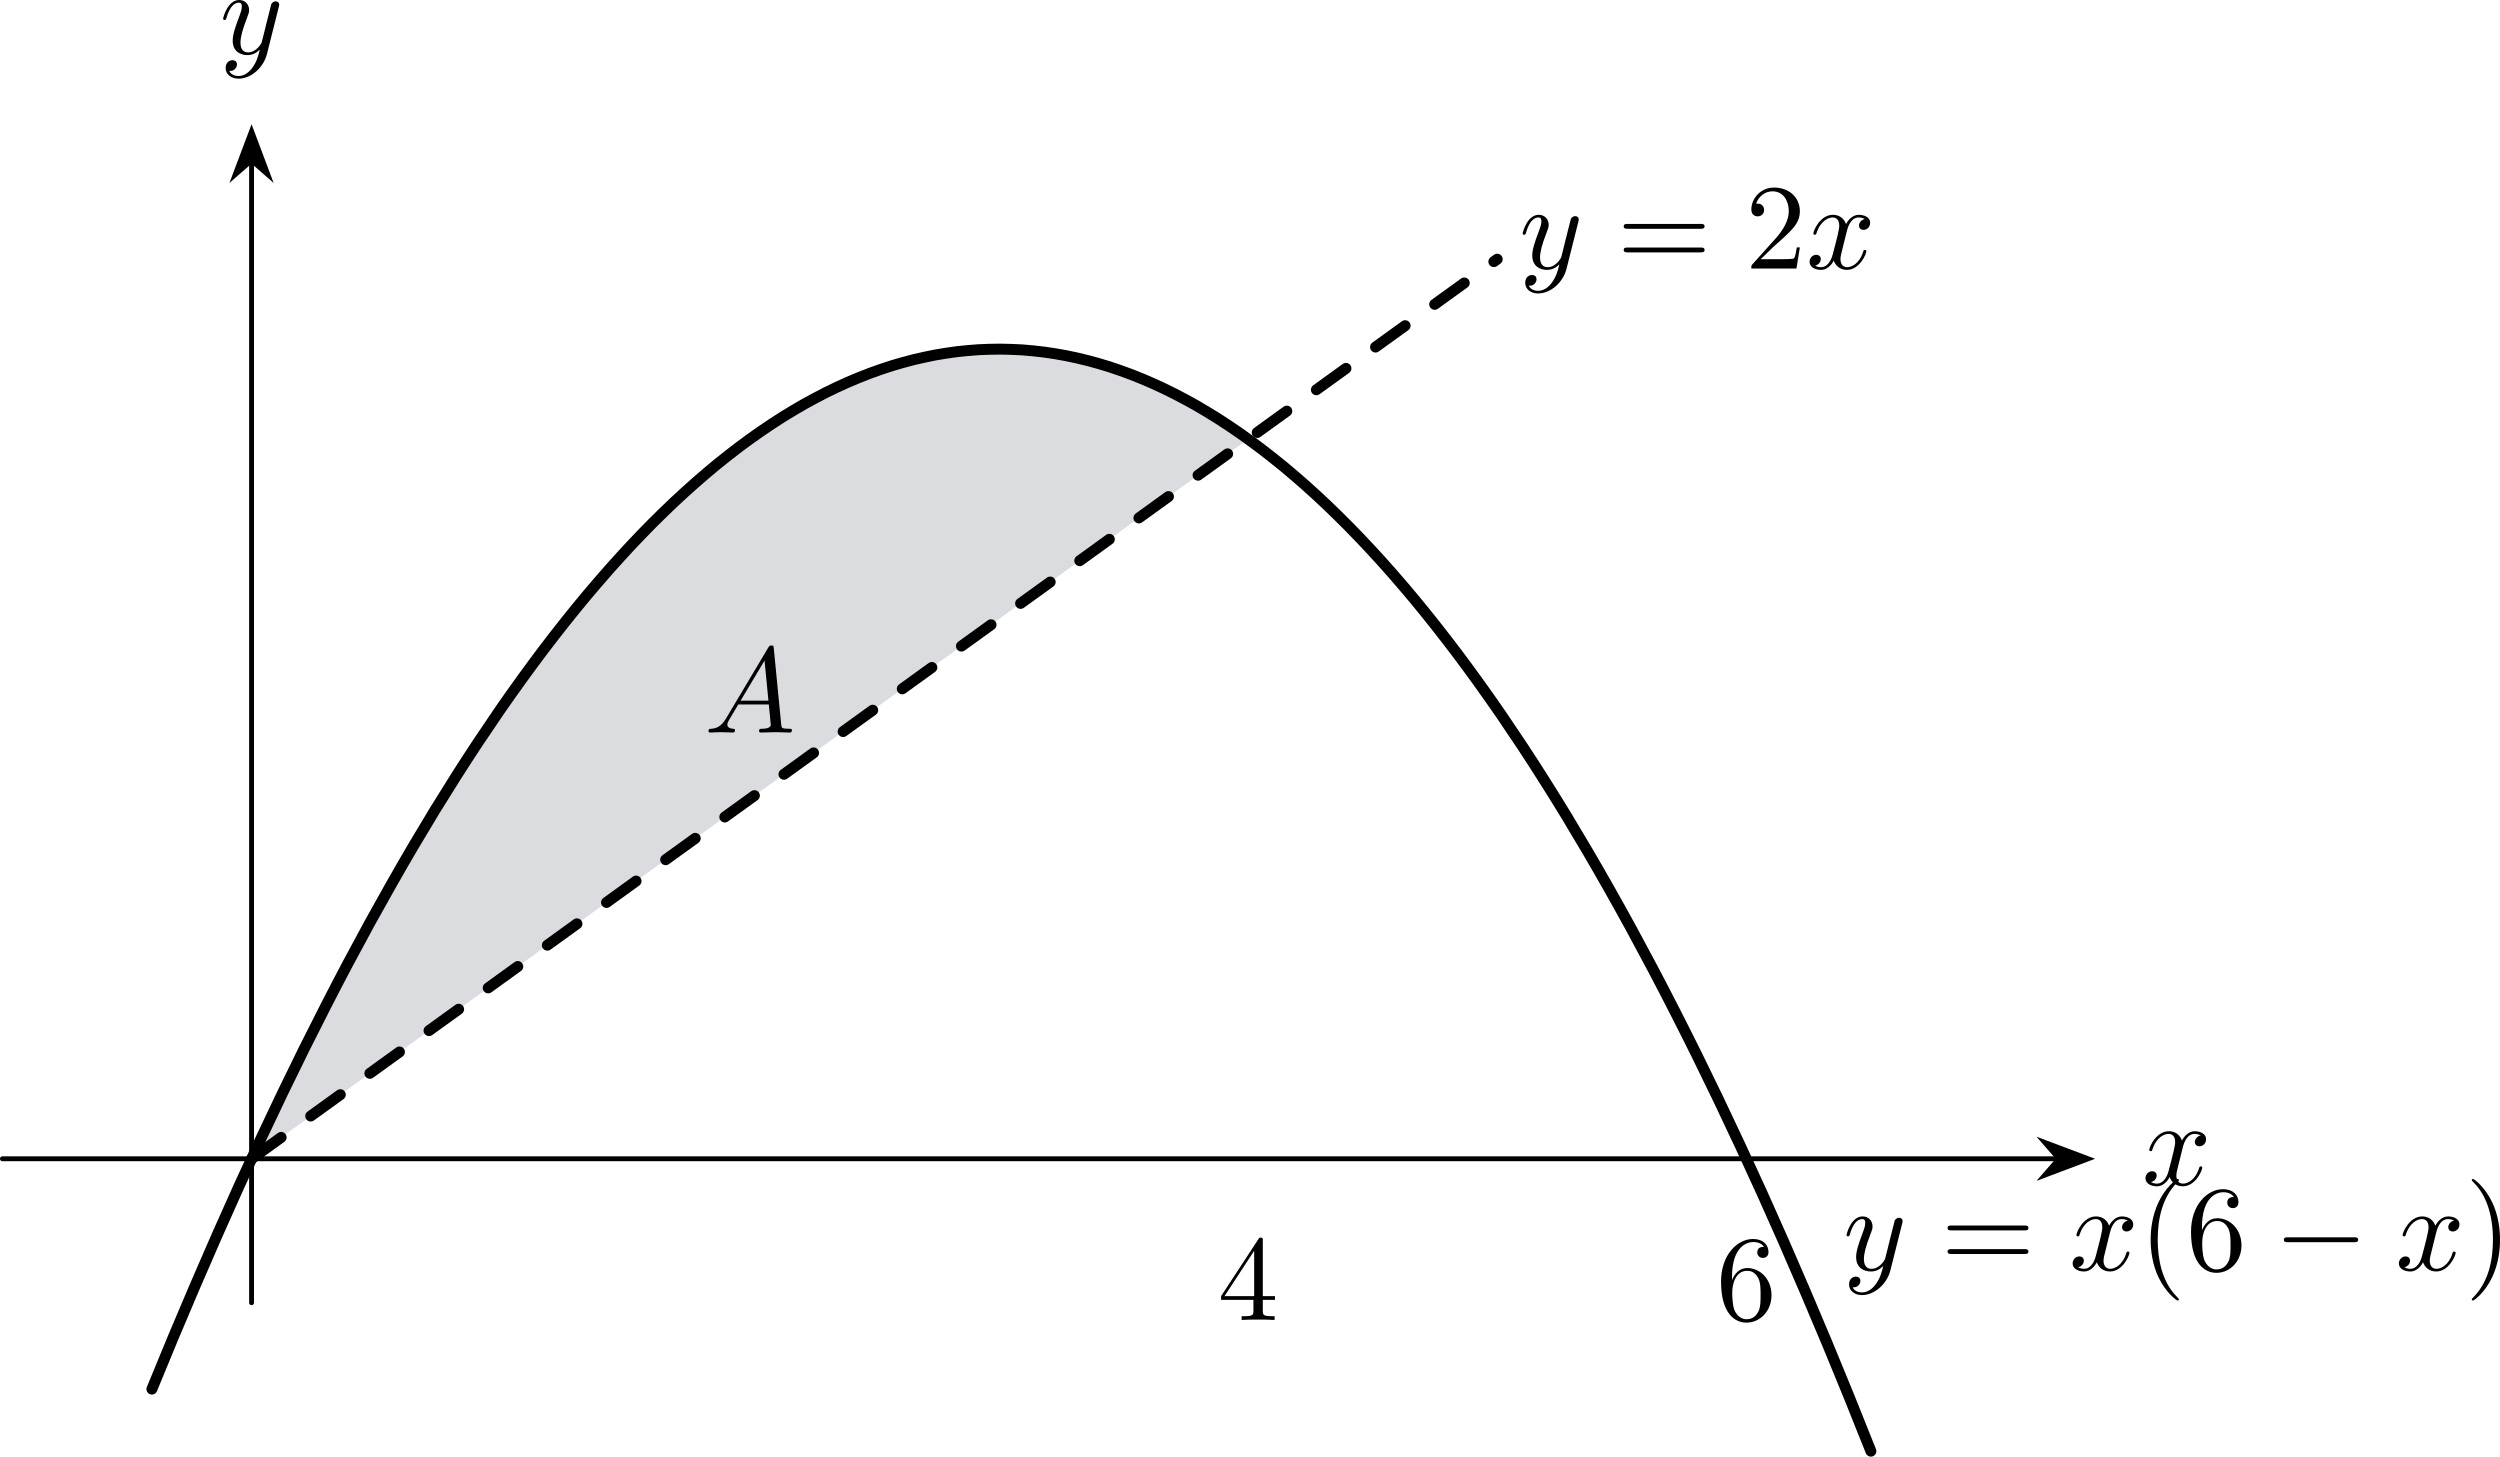
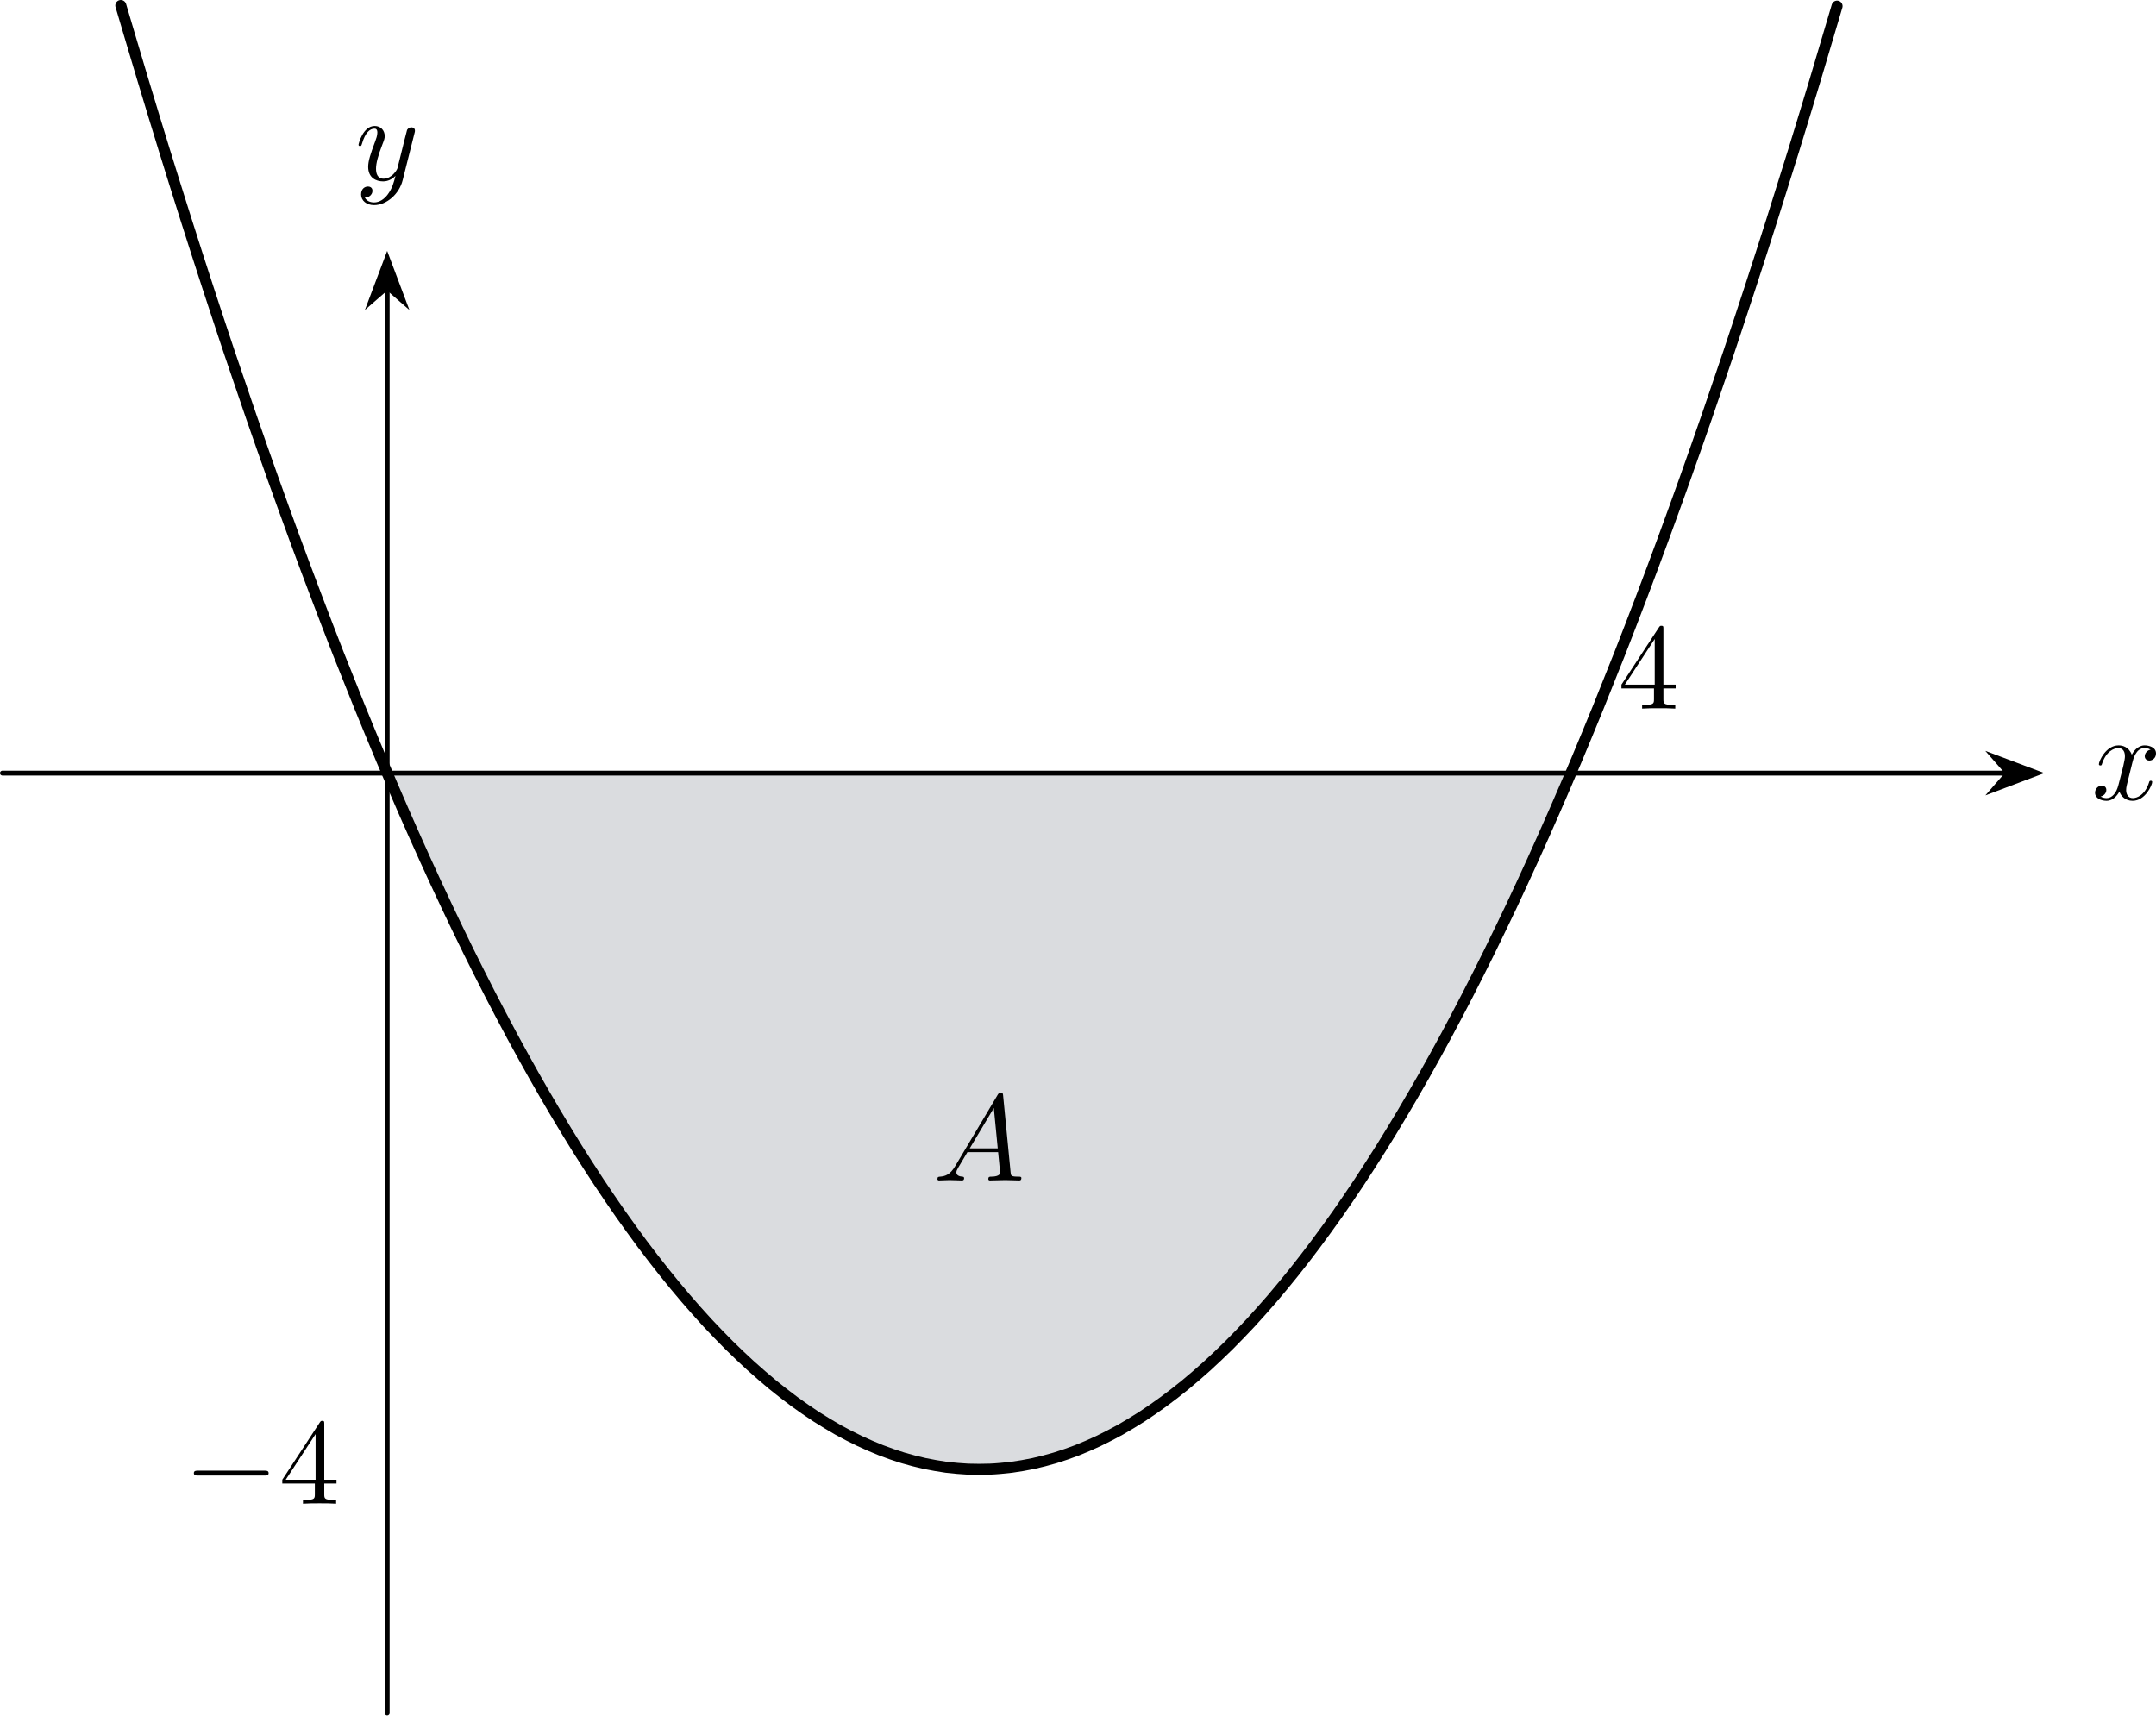
- <svg xmlns="http://www.w3.org/2000/svg" xmlns:xlink="http://www.w3.org/1999/xlink" version="1.1" width="286.732pt" height="167.065pt" viewBox="-0 551.26 286.732 167.065">
+ <svg xmlns="http://www.w3.org/2000/svg" xmlns:xlink="http://www.w3.org/1999/xlink" version="1.1" width="245.756pt" height="195.561pt" viewBox="-0 115.485 245.756 195.561">
  <defs>
-     <use id="g17-40" xlink:href="#g10-40" transform="scale(.913242)" />
-     <use id="g17-41" xlink:href="#g10-41" transform="scale(.913242)" />
-     <use id="g17-50" xlink:href="#g10-50" transform="scale(.913242)" />
    <use id="g17-52" xlink:href="#g10-52" transform="scale(.913242)" />
-     <use id="g17-54" xlink:href="#g10-54" transform="scale(.913242)" />
-     <use id="g17-61" xlink:href="#g10-61" transform="scale(.913242)" />
-     <path id="g10-40" d="M3.611 2.618C3.611 2.585 3.611 2.564 3.425 2.378C2.062 1.004 1.713-1.058 1.713-2.727C1.713-4.625 2.127-6.524 3.469-7.887C3.611-8.018 3.611-8.04 3.611-8.073C3.611-8.149 3.567-8.182 3.502-8.182C3.393-8.182 2.411-7.44 1.767-6.055C1.211-4.855 1.08-3.644 1.08-2.727C1.08-1.876 1.2-.556 1.8 .676C2.455 2.018 3.393 2.727 3.502 2.727C3.567 2.727 3.611 2.695 3.611 2.618Z" />
-     <path id="g10-41" d="M3.153-2.727C3.153-3.578 3.033-4.898 2.433-6.131C1.778-7.473 .84-8.182 .731-8.182C.665-8.182 .622-8.138 .622-8.073C.622-8.04 .622-8.018 .829-7.822C1.898-6.742 2.52-5.007 2.52-2.727C2.52-.862 2.116 1.058 .764 2.433C.622 2.564 .622 2.585 .622 2.618C.622 2.684 .665 2.727 .731 2.727C.84 2.727 1.822 1.985 2.465 .6C3.022-.6 3.153-1.811 3.153-2.727Z" />
-     <path id="g10-50" d="M1.385-.84L2.542-1.964C4.244-3.469 4.898-4.058 4.898-5.149C4.898-6.393 3.916-7.265 2.585-7.265C1.353-7.265 .545-6.262 .545-5.291C.545-4.68 1.091-4.68 1.124-4.68C1.309-4.68 1.691-4.811 1.691-5.258C1.691-5.542 1.495-5.825 1.113-5.825C1.025-5.825 1.004-5.825 .971-5.815C1.222-6.524 1.811-6.927 2.444-6.927C3.436-6.927 3.905-6.044 3.905-5.149C3.905-4.276 3.36-3.415 2.76-2.738L.665-.404C.545-.284 .545-.262 .545 0H4.593L4.898-1.898H4.625C4.571-1.571 4.495-1.091 4.385-.927C4.309-.84 3.589-.84 3.349-.84H1.385Z" />
    <path id="g10-52" d="M3.207-1.8V-.851C3.207-.458 3.185-.338 2.378-.338H2.149V0C2.596-.033 3.164-.033 3.622-.033S4.658-.033 5.105 0V-.338H4.876C4.069-.338 4.047-.458 4.047-.851V-1.8H5.138V-2.138H4.047V-7.102C4.047-7.32 4.047-7.385 3.873-7.385C3.775-7.385 3.742-7.385 3.655-7.255L.305-2.138V-1.8H3.207ZM3.273-2.138H.611L3.273-6.207V-2.138Z" />
-     <path id="g10-54" d="M1.44-3.578V-3.84C1.44-6.6 2.793-6.993 3.349-6.993C3.611-6.993 4.069-6.927 4.309-6.556C4.145-6.556 3.709-6.556 3.709-6.065C3.709-5.727 3.971-5.564 4.211-5.564C4.385-5.564 4.713-5.662 4.713-6.087C4.713-6.742 4.233-7.265 3.327-7.265C1.931-7.265 .458-5.858 .458-3.447C.458-.535 1.724 .24 2.738 .24C3.949 .24 4.985-.785 4.985-2.225C4.985-3.611 4.015-4.658 2.804-4.658C2.062-4.658 1.658-4.102 1.44-3.578ZM2.738-.065C2.051-.065 1.724-.72 1.658-.884C1.462-1.396 1.462-2.269 1.462-2.465C1.462-3.316 1.811-4.407 2.793-4.407C2.967-4.407 3.469-4.407 3.807-3.731C4.004-3.327 4.004-2.771 4.004-2.236C4.004-1.713 4.004-1.167 3.818-.775C3.491-.12 2.989-.065 2.738-.065Z" />
-     <path id="g10-61" d="M7.495-3.567C7.658-3.567 7.865-3.567 7.865-3.785S7.658-4.004 7.505-4.004H.971C.818-4.004 .611-4.004 .611-3.785S.818-3.567 .982-3.567H7.495ZM7.505-1.451C7.658-1.451 7.865-1.451 7.865-1.669S7.658-1.887 7.495-1.887H.982C.818-1.887 .611-1.887 .611-1.669S.818-1.451 .971-1.451H7.505Z" />
    <path id="g11-0" d="M6.565-2.291C6.735-2.291 6.914-2.291 6.914-2.491S6.735-2.69 6.565-2.69H1.176C1.006-2.69 .827-2.69 .827-2.491S1.006-2.291 1.176-2.291H6.565Z" />
    <path id="g14-65" d="M1.783-1.146C1.385-.478 .996-.339 .558-.309C.438-.299 .349-.299 .349-.11C.349-.05 .399 0 .478 0C.747 0 1.056-.03 1.335-.03C1.664-.03 2.012 0 2.331 0C2.391 0 2.521 0 2.521-.189C2.521-.299 2.431-.309 2.361-.309C2.132-.329 1.893-.408 1.893-.658C1.893-.777 1.953-.887 2.032-1.026L2.79-2.301H5.29C5.31-2.092 5.45-.737 5.45-.638C5.45-.339 4.932-.309 4.732-.309C4.593-.309 4.493-.309 4.493-.11C4.493 0 4.613 0 4.633 0C5.041 0 5.469-.03 5.878-.03C6.127-.03 6.755 0 7.004 0C7.064 0 7.183 0 7.183-.199C7.183-.309 7.083-.309 6.954-.309C6.336-.309 6.336-.379 6.306-.667L5.699-6.894C5.679-7.093 5.679-7.133 5.509-7.133C5.35-7.133 5.31-7.064 5.25-6.964L1.783-1.146ZM2.979-2.61L4.941-5.898L5.26-2.61H2.979Z" />
    <path id="g14-120" d="M3.328-3.009C3.387-3.268 3.616-4.184 4.314-4.184C4.364-4.184 4.603-4.184 4.812-4.055C4.533-4.005 4.334-3.756 4.334-3.517C4.334-3.357 4.443-3.168 4.712-3.168C4.932-3.168 5.25-3.347 5.25-3.746C5.25-4.264 4.663-4.403 4.324-4.403C3.746-4.403 3.397-3.875 3.278-3.646C3.029-4.304 2.491-4.403 2.202-4.403C1.166-4.403 .598-3.118 .598-2.869C.598-2.77 .697-2.77 .717-2.77C.797-2.77 .827-2.79 .847-2.879C1.186-3.935 1.843-4.184 2.182-4.184C2.371-4.184 2.72-4.095 2.72-3.517C2.72-3.208 2.55-2.54 2.182-1.146C2.022-.528 1.674-.11 1.235-.11C1.176-.11 .946-.11 .737-.239C.986-.289 1.205-.498 1.205-.777C1.205-1.046 .986-1.126 .837-1.126C.538-1.126 .289-.867 .289-.548C.289-.09 .787 .11 1.225 .11C1.883 .11 2.242-.588 2.271-.648C2.391-.279 2.75 .11 3.347 .11C4.374 .11 4.941-1.176 4.941-1.425C4.941-1.524 4.852-1.524 4.822-1.524C4.732-1.524 4.712-1.484 4.692-1.415C4.364-.349 3.686-.11 3.367-.11C2.979-.11 2.819-.428 2.819-.767C2.819-.986 2.879-1.205 2.989-1.644L3.328-3.009Z" />
    <path id="g14-121" d="M4.842-3.796C4.882-3.935 4.882-3.955 4.882-4.025C4.882-4.204 4.742-4.294 4.593-4.294C4.493-4.294 4.334-4.234 4.244-4.085C4.224-4.035 4.144-3.726 4.105-3.547C4.035-3.288 3.965-3.019 3.905-2.75L3.457-.956C3.417-.807 2.989-.11 2.331-.11C1.823-.11 1.714-.548 1.714-.917C1.714-1.375 1.883-1.993 2.222-2.869C2.381-3.278 2.421-3.387 2.421-3.587C2.421-4.035 2.102-4.403 1.604-4.403C.658-4.403 .289-2.959 .289-2.869C.289-2.77 .389-2.77 .408-2.77C.508-2.77 .518-2.79 .568-2.949C.837-3.885 1.235-4.184 1.574-4.184C1.654-4.184 1.823-4.184 1.823-3.866C1.823-3.616 1.724-3.357 1.654-3.168C1.255-2.112 1.076-1.544 1.076-1.076C1.076-.189 1.704 .11 2.291 .11C2.68 .11 3.019-.06 3.298-.339C3.168 .179 3.049 .667 2.65 1.196C2.391 1.534 2.012 1.823 1.554 1.823C1.415 1.823 .966 1.793 .797 1.405C.956 1.405 1.086 1.405 1.225 1.285C1.325 1.196 1.425 1.066 1.425 .877C1.425 .568 1.156 .528 1.056 .528C.827 .528 .498 .687 .498 1.176C.498 1.674 .936 2.042 1.554 2.042C2.58 2.042 3.606 1.136 3.885 .01L4.842-3.796Z" />
  </defs>
  <g id="page1" transform="matrix(1.4 0 0 1.4 0 0)">
-     <path d="M20.609 488.688L21.992 485.727L23.375 482.828L24.758 480L26.145 477.238L27.527 474.547L28.91 471.922L30.293 469.363L31.68 466.875L33.062 464.453L34.445 462.098L35.828 459.812L37.211 457.594L38.598 455.441L39.98 453.359L41.363 451.344L42.746 449.394L44.133 447.516L45.516 445.703L46.898 443.957L48.281 442.281L49.664 440.672L51.051 439.129L52.434 437.656L53.816 436.25L55.199 434.914L56.586 433.641L57.969 432.441L59.352 431.305L60.734 430.238L62.117 429.238L63.504 428.309L64.887 427.441L66.269 426.648L67.652 425.918L69.039 425.258L70.422 424.664L71.805 424.141L73.188 423.684L74.57 423.293L75.957 422.973L77.34 422.719L78.723 422.531L80.106 422.41L81.492 422.359L82.875 422.379L84.258 422.461L85.641 422.613L87.023 422.836L88.41 423.121L89.793 423.477L91.176 423.902L92.559 424.394L93.945 424.953L95.328 425.578L96.711 426.273L98.094 427.035L99.477 427.863L100.863 428.762L102.246 429.727V429.731L100.863 430.727L99.481 431.727L98.098 432.727L96.715 433.727L95.328 434.727L93.945 435.727L92.562 436.723L91.18 437.723L89.793 438.723L88.41 439.723L87.027 440.723L85.644 441.719L84.262 442.719L82.875 443.719L81.492 444.719L80.109 445.719L78.727 446.719L77.34 447.715L75.957 448.715L74.574 449.715L73.191 450.715L71.809 451.715L70.422 452.711L69.039 453.711L67.656 454.711L66.273 455.711L64.887 456.711L63.504 457.711L62.121 458.707L60.738 459.707L59.355 460.707L57.969 461.707L56.586 462.707L55.203 463.703L53.82 464.703L52.434 465.703L51.051 466.703L49.668 467.703L48.285 468.703L46.902 469.699L45.516 470.699L44.133 471.699L42.75 472.699L41.367 473.699L39.98 474.699L38.598 475.695L37.215 476.695L35.832 477.695L34.449 478.695L33.062 479.695L31.68 480.691L30.297 481.691L28.914 482.691L27.527 483.691L26.145 484.691L24.762 485.691L23.379 486.688L21.996 487.688L20.609 488.688Z" fill="#dadcdf" />
-     <path d="M.199 488.688H168.578" stroke="#000" fill="none" stroke-width=".399" stroke-miterlimit="10" stroke-linecap="round" stroke-linejoin="round" />
-     <path d="M171.075 488.688L167.504 487.344L168.676 488.688L167.504 490.035Z" />
-     <path d="M171.075 488.688L167.504 487.344L168.676 488.688L167.504 490.035Z" stroke="#000" fill="none" stroke-width=".399" stroke-miterlimit="10" stroke-linecap="round" />
-     <g transform="matrix(1 0 0 1 154.8673 2.145)">
-       <use x="20.609" y="488.689" xlink:href="#g14-120" />
+     <path d="M31.523 145.441L33.156 149.219L34.789 152.867L36.422 156.387L38.055 159.773L39.691 163.031L41.324 166.156L42.957 169.156L44.59 172.019L46.223 174.758L47.859 177.363L49.492 179.84L51.125 182.184L52.758 184.398L54.391 186.484L56.023 188.438L57.66 190.262L59.293 191.957L60.926 193.519L62.559 194.953L64.191 196.254L65.824 197.43L67.461 198.473L69.094 199.383L70.727 200.164L72.359 200.816L73.992 201.336L75.629 201.727L77.262 201.988L78.894 202.121H80.527L82.16 201.988L83.793 201.731L85.43 201.34L87.062 200.816L88.695 200.164L90.328 199.383L91.961 198.473L93.598 197.43L95.231 196.258L96.863 194.953L98.496 193.523L100.129 191.957L101.762 190.266L103.398 188.441L105.031 186.488L106.664 184.402L108.297 182.188L109.93 179.844L111.566 177.367L113.199 174.762L114.832 172.027L116.465 169.16L118.098 166.164L119.731 163.035L121.367 159.777L123 156.391L124.633 152.875L126.266 149.227L127.898 145.449L127.902 145.441H31.523Z" fill="#dadcdf" />
+     <path d="M.199 145.441H163.39" stroke="#000" fill="none" stroke-width=".399" stroke-miterlimit="10" stroke-linecap="round" stroke-linejoin="round" />
+     <path d="M165.887 145.441L162.316 144.098L163.488 145.441L162.316 146.789Z" />
+     <path d="M165.887 145.441L162.316 144.098L163.488 145.441L162.316 146.789Z" stroke="#000" fill="none" stroke-width=".399" stroke-miterlimit="10" stroke-linecap="round" />
+     <g transform="matrix(1 0 0 1 138.7676 2.145)">
+       <use x="31.522" y="145.442" xlink:href="#g14-120" />
    </g>
-     <path d="M20.609 500.481V406.996" stroke="#000" fill="none" stroke-width=".399" stroke-miterlimit="10" stroke-linecap="round" stroke-linejoin="round" />
-     <path d="M20.609 404.5L19.262 408.074L20.609 406.899L21.953 408.074Z" />
-     <path d="M20.609 404.5L19.262 408.074L20.609 406.899L21.953 408.074Z" stroke="#000" fill="none" stroke-width=".399" stroke-miterlimit="10" stroke-linecap="round" />
-     <g transform="matrix(1 0 0 1 -2.621 -90.528)">
-       <use x="20.609" y="488.689" xlink:href="#g14-121" />
+     <path d="M31.523 221.977V105.984" stroke="#000" fill="none" stroke-width=".399" stroke-miterlimit="10" stroke-linecap="round" stroke-linejoin="round" />
+     <path d="M31.523 103.488L30.176 107.059L31.523 105.887L32.867 107.059Z" />
+     <path d="M31.523 103.488L30.176 107.059L31.523 105.887L32.867 107.059Z" stroke="#000" fill="none" stroke-width=".399" stroke-miterlimit="10" stroke-linecap="round" />
+     <g transform="matrix(1 0 0 1 -2.621 -48.2927)">
+       <use x="31.522" y="145.442" xlink:href="#g14-121" />
    </g>
-     <path d="M12.445 507.555C12.445 507.555 13.734 504.418 14.227 503.234C14.723 502.051 15.516 500.18 16.012 499.027C16.504 497.875 17.297 496.051 17.793 494.93C18.289 493.809 19.082 492.035 19.574 490.945C20.07 489.855 20.863 488.133 21.359 487.074C21.852 486.016 22.645 484.344 23.141 483.316C23.637 482.289 24.43 480.668 24.922 479.672C25.418 478.676 26.211 477.102 26.707 476.137C27.199 475.172 27.992 473.648 28.488 472.715C28.984 471.781 29.777 470.309 30.27 469.406C30.766 468.504 31.559 467.082 32.055 466.211C32.547 465.34 33.34 463.965 33.836 463.125S35.125 460.961 35.617 460.152C36.113 459.344 36.906 458.074 37.402 457.293C37.895 456.516 38.688 455.293 39.184 454.547S40.473 452.629 40.965 451.914C41.461 451.199 42.254 450.074 42.75 449.391C43.242 448.707 44.039 447.637 44.531 446.981C45.027 446.328 45.82 445.309 46.316 444.684C46.809 444.062 47.602 443.09 48.098 442.5S49.387 440.988 49.879 440.43C50.375 439.871 51.168 438.996 51.664 438.469C52.156 437.941 52.949 437.117 53.445 436.621S54.734 435.352 55.227 434.887C55.723 434.422 56.516 433.699 57.012 433.266C57.504 432.832 58.297 432.16 58.793 431.754C59.289 431.352 60.082 430.731 60.574 430.359C61.07 429.984 61.863 429.414 62.359 429.074C62.852 428.731 63.645 428.211 64.141 427.898C64.637 427.59 65.43 427.117 65.922 426.84C66.418 426.562 67.211 426.141 67.707 425.891C68.199 425.644 68.992 425.273 69.488 425.059C69.984 424.84 70.777 424.519 71.269 424.336C71.766 424.148 72.559 423.879 73.055 423.723C73.547 423.57 74.34 423.348 74.836 423.227S76.125 422.934 76.617 422.84C77.113 422.75 77.906 422.629 78.402 422.566C78.894 422.508 79.691 422.438 80.184 422.406C80.68 422.379 81.473 422.356 81.969 422.359C82.461 422.363 83.254 422.391 83.75 422.422C84.242 422.457 85.039 422.535 85.531 422.602C86.027 422.664 86.82 422.793 87.316 422.891C87.809 422.984 88.602 423.164 89.098 423.293C89.594 423.418 90.387 423.648 90.879 423.805C91.375 423.965 92.168 424.242 92.664 424.434C93.156 424.621 93.949 424.949 94.445 425.172C94.941 425.391 95.734 425.769 96.227 426.023C96.723 426.273 97.516 426.703 98.012 426.984C98.504 427.269 99.297 427.75 99.793 428.062S101.082 428.906 101.574 429.25C102.07 429.598 102.863 430.176 103.359 430.555C103.852 430.93 104.644 431.559 105.141 431.965C105.637 432.375 106.43 433.055 106.922 433.492C107.418 433.93 108.211 434.66 108.707 435.133C109.199 435.602 109.992 436.379 110.488 436.883C110.984 437.383 111.777 438.215 112.269 438.746C112.766 439.277 113.559 440.156 114.055 440.723C114.547 441.285 115.344 442.215 115.836 442.809C116.332 443.406 117.125 444.383 117.617 445.012C118.113 445.637 118.906 446.668 119.402 447.324C119.894 447.981 120.692 449.062 121.184 449.75C121.68 450.438 122.473 451.566 122.969 452.289C123.461 453.008 124.254 454.188 124.75 454.938S126.039 456.918 126.532 457.703C127.028 458.484 127.821 459.762 128.317 460.578C128.809 461.391 129.602 462.719 130.098 463.566C130.594 464.41 131.387 465.789 131.879 466.664C132.375 467.539 133.168 468.969 133.664 469.879C134.157 470.785 134.95 472.266 135.446 473.203S136.735 475.672 137.227 476.641C137.723 477.609 138.516 479.191 139.012 480.191C139.504 481.191 140.297 482.82 140.793 483.852C141.289 484.887 142.082 486.566 142.575 487.629C143.071 488.691 143.864 490.422 144.36 491.516C144.852 492.609 145.645 494.391 146.141 495.516S147.43 498.473 147.922 499.629C148.418 500.785 149.211 502.664 149.707 503.852C150.2 505.039 150.992 506.973 151.489 508.191C151.985 509.41 153.27 512.641 153.27 512.641" stroke="#000" fill="none" stroke-width=".897" stroke-miterlimit="10" stroke-linecap="round" stroke-linejoin="round" />
-     <path d="M20.609 488.688L24.859 485.617L29.113 482.547L33.363 479.477L37.617 476.406L41.867 473.336L46.121 470.266L50.371 467.195L54.625 464.121L58.875 461.051L63.129 457.981L67.379 454.91L71.633 451.84L75.883 448.769L80.137 445.699L84.387 442.629L88.641 439.559L92.891 436.484L97.144 433.414L101.394 430.344L105.648 427.273L109.898 424.203L114.152 421.133L118.402 418.062L122.657 414.992" stroke="#000" fill="none" stroke-width=".897" stroke-miterlimit="10" stroke-linecap="round" stroke-linejoin="round" stroke-dasharray="2.989 2.989" />
-     <g transform="matrix(1 0 0 1 130.3753 9.124)">
-       <use x="20.609" y="488.689" xlink:href="#g14-121" />
-       <use x="28.618" y="488.689" xlink:href="#g17-61" />
-       <use x="39.134" y="488.689" xlink:href="#g14-120" />
-       <use x="44.828" y="488.689" xlink:href="#g17-40" />
-       <use x="48.702" y="488.689" xlink:href="#g17-54" />
-       <use x="55.898" y="488.689" xlink:href="#g11-0" />
-       <use x="65.86" y="488.689" xlink:href="#g14-120" />
-       <use x="71.554" y="488.689" xlink:href="#g17-41" />
+     <path d="M9.836 82.938C9.836 82.938 11.113 87.266 11.605 88.894C12.098 90.527 12.883 93.113 13.375 94.703C13.867 96.293 14.652 98.809 15.145 100.356C15.633 101.902 16.422 104.352 16.914 105.856C17.402 107.359 18.191 109.738 18.68 111.203C19.172 112.664 19.961 114.977 20.449 116.394C20.941 117.816 21.727 120.059 22.219 121.438S23.496 124.992 23.988 126.328C24.477 127.664 25.266 129.769 25.758 131.062C26.246 132.356 27.035 134.394 27.523 135.648C28.016 136.898 28.805 138.871 29.293 140.078C29.785 141.285 30.57 143.191 31.062 144.355C31.555 145.523 32.34 147.355 32.832 148.48C33.324 149.605 34.109 151.371 34.602 152.453C35.09 153.535 35.879 155.234 36.371 156.273C36.859 157.312 37.648 158.945 38.137 159.941C38.629 160.938 39.418 162.5 39.906 163.453C40.398 164.406 41.184 165.902 41.676 166.816C42.168 167.727 42.953 169.156 43.445 170.023C43.934 170.894 44.723 172.254 45.215 173.078C45.703 173.906 46.492 175.199 46.98 175.984C47.473 176.766 48.262 177.992 48.75 178.734C49.242 179.477 50.027 180.633 50.52 181.332S51.797 183.117 52.289 183.777C52.781 184.434 53.566 185.453 54.059 186.066C54.547 186.684 55.336 187.633 55.828 188.207C56.316 188.781 57.105 189.664 57.594 190.195C58.086 190.723 58.871 191.539 59.363 192.027C59.855 192.516 60.641 193.262 61.133 193.707S62.41 194.832 62.902 195.238C63.391 195.641 64.18 196.25 64.672 196.613C65.16 196.973 65.949 197.516 66.438 197.836C66.93 198.152 67.719 198.629 68.207 198.906C68.699 199.18 69.484 199.59 69.977 199.82C70.469 200.055 71.254 200.394 71.746 200.586C72.234 200.777 73.023 201.051 73.516 201.199C74.004 201.348 74.793 201.551 75.281 201.656C75.773 201.762 76.562 201.898 77.051 201.965C77.543 202.027 78.328 202.094 78.82 202.117C79.312 202.137 80.098 202.137 80.59 202.117C81.082 202.098 81.867 202.027 82.359 201.965C82.848 201.902 83.637 201.766 84.129 201.66C84.617 201.555 85.406 201.352 85.894 201.203C86.387 201.055 87.176 200.781 87.664 200.594C88.156 200.402 88.941 200.062 89.434 199.828S90.711 199.188 91.203 198.914C91.691 198.637 92.481 198.16 92.973 197.844C93.461 197.527 94.25 196.984 94.738 196.621C95.231 196.262 96.019 195.652 96.508 195.25C97 194.848 97.785 194.168 98.277 193.723C98.769 193.277 99.555 192.527 100.047 192.043C100.539 191.555 101.324 190.738 101.816 190.211C102.305 189.68 103.094 188.797 103.586 188.223C104.074 187.652 104.863 186.699 105.352 186.086C105.844 185.473 106.633 184.453 107.121 183.793C107.613 183.137 108.398 182.051 108.891 181.352C109.383 180.652 110.168 179.496 110.66 178.754C111.148 178.012 111.938 176.789 112.43 176.004C112.918 175.223 113.707 173.93 114.195 173.106C114.688 172.277 115.477 170.918 115.965 170.051C116.457 169.18 117.242 167.754 117.734 166.844C118.227 165.93 119.012 164.434 119.504 163.481C119.996 162.527 120.781 160.965 121.273 159.969C121.762 158.973 122.551 157.34 123.043 156.305C123.531 155.266 124.32 153.566 124.809 152.484C125.301 151.402 126.086 149.637 126.578 148.512C127.07 147.391 127.856 145.555 128.348 144.391C128.84 143.223 129.625 141.32 130.117 140.113C130.606 138.906 131.394 136.934 131.886 135.684C132.375 134.434 133.164 132.394 133.652 131.102C134.144 129.809 134.933 127.703 135.421 126.367C135.914 125.031 136.699 122.856 137.191 121.481C137.683 120.102 138.468 117.859 138.961 116.438C139.449 115.019 140.238 112.707 140.73 111.246C141.218 109.781 142.007 107.402 142.496 105.898C142.988 104.394 143.777 101.945 144.265 100.398C144.757 98.852 145.543 96.336 146.035 94.75C146.527 93.16 147.312 90.574 147.804 88.945C148.296 87.312 149.574 82.988 149.574 82.988" stroke="#000" fill="none" stroke-width=".897" stroke-miterlimit="10" stroke-linecap="round" stroke-linejoin="round" />
+     <g transform="matrix(1 0 0 1 100.2156 -5.253)">
+       <use x="31.522" y="145.442" xlink:href="#g17-52" />
    </g>
-     <g transform="matrix(1 0 0 1 103.8433 -72.932)">
-       <use x="20.609" y="488.689" xlink:href="#g14-121" />
-       <use x="28.618" y="488.689" xlink:href="#g17-61" />
-       <use x="39.134" y="488.689" xlink:href="#g17-50" />
-       <use x="44.115" y="488.689" xlink:href="#g14-120" />
+     <g transform="matrix(1 0 0 1 44.4539 33.168)">
+       <use x="31.522" y="145.442" xlink:href="#g14-65" />
    </g>
-     <g transform="matrix(1 0 0 1 79.1482 13.204)">
-       <use x="20.609" y="488.689" xlink:href="#g17-52" />
-     </g>
-     <g transform="matrix(1 0 0 1 119.9673 13.204)">
-       <use x="20.609" y="488.689" xlink:href="#g17-54" />
-     </g>
-     <g transform="matrix(1 0 0 1 37.0834 -34.92)">
-       <use x="20.609" y="488.689" xlink:href="#g14-65" />
+     <g transform="matrix(1 0 0 1 -16.5655 59.489)">
+       <use x="31.522" y="145.442" xlink:href="#g11-0" />
+       <use x="39.271" y="145.442" xlink:href="#g17-52" />
    </g>
  </g>
</svg>
